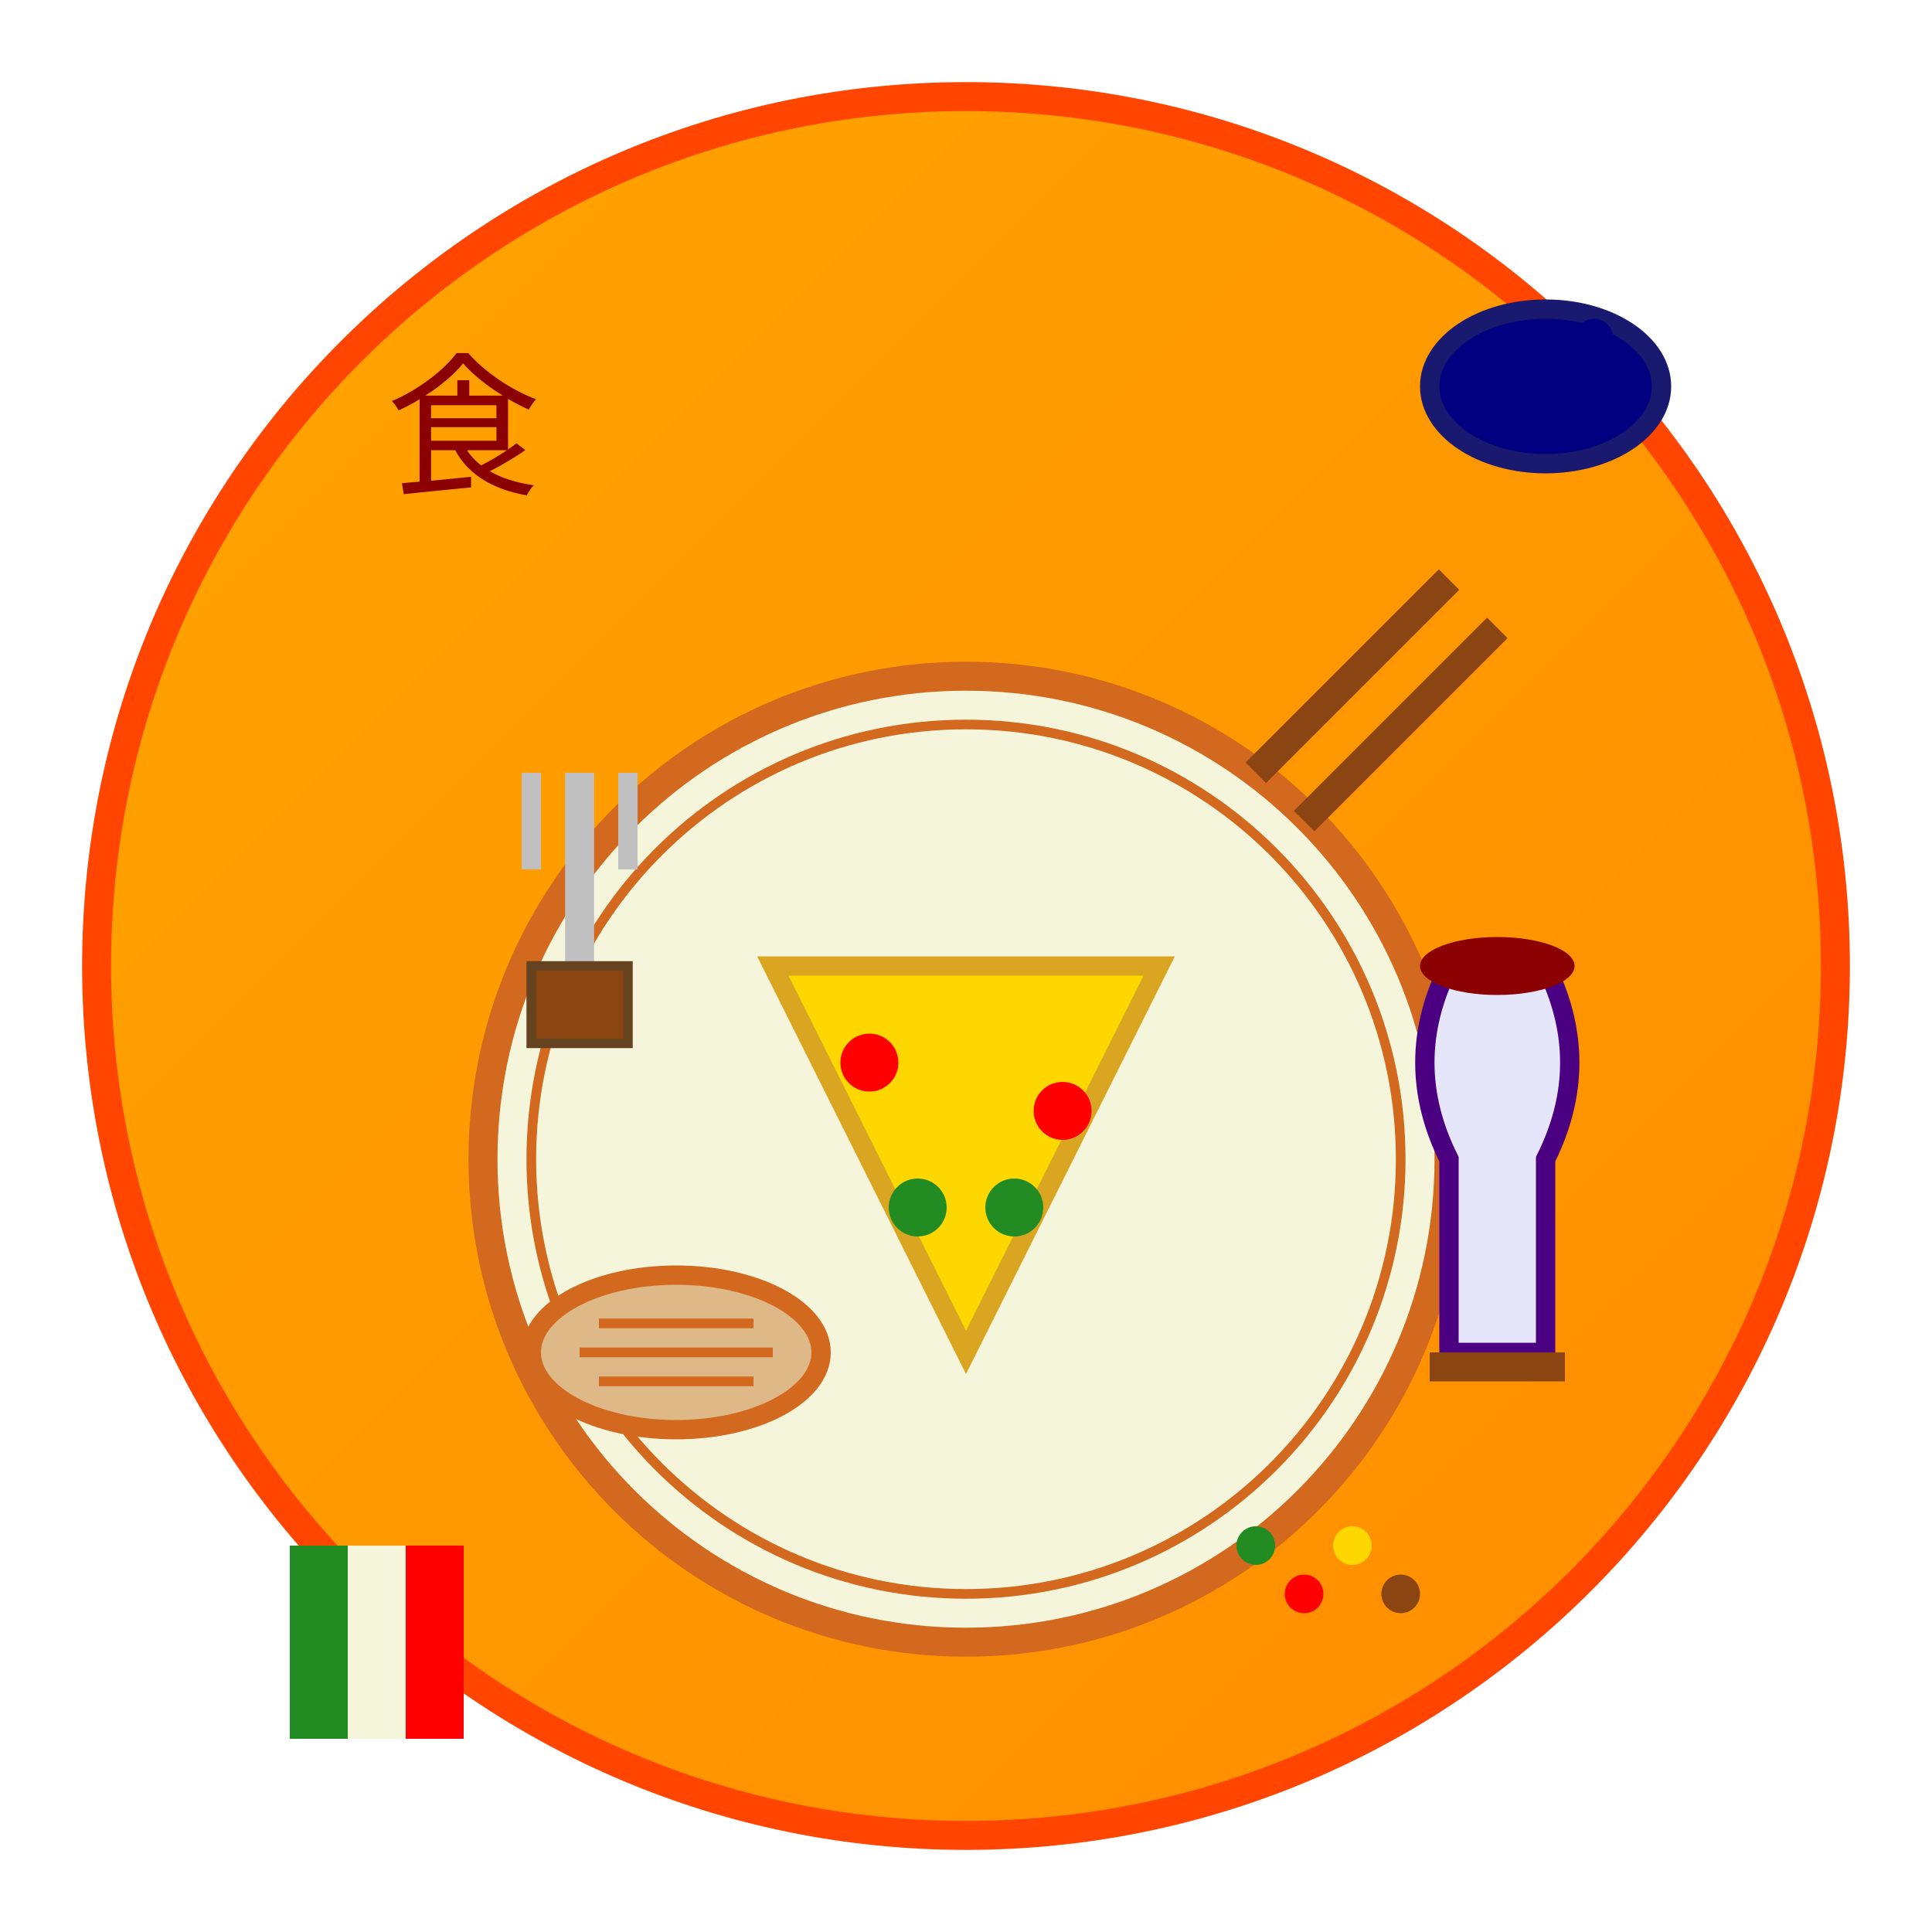
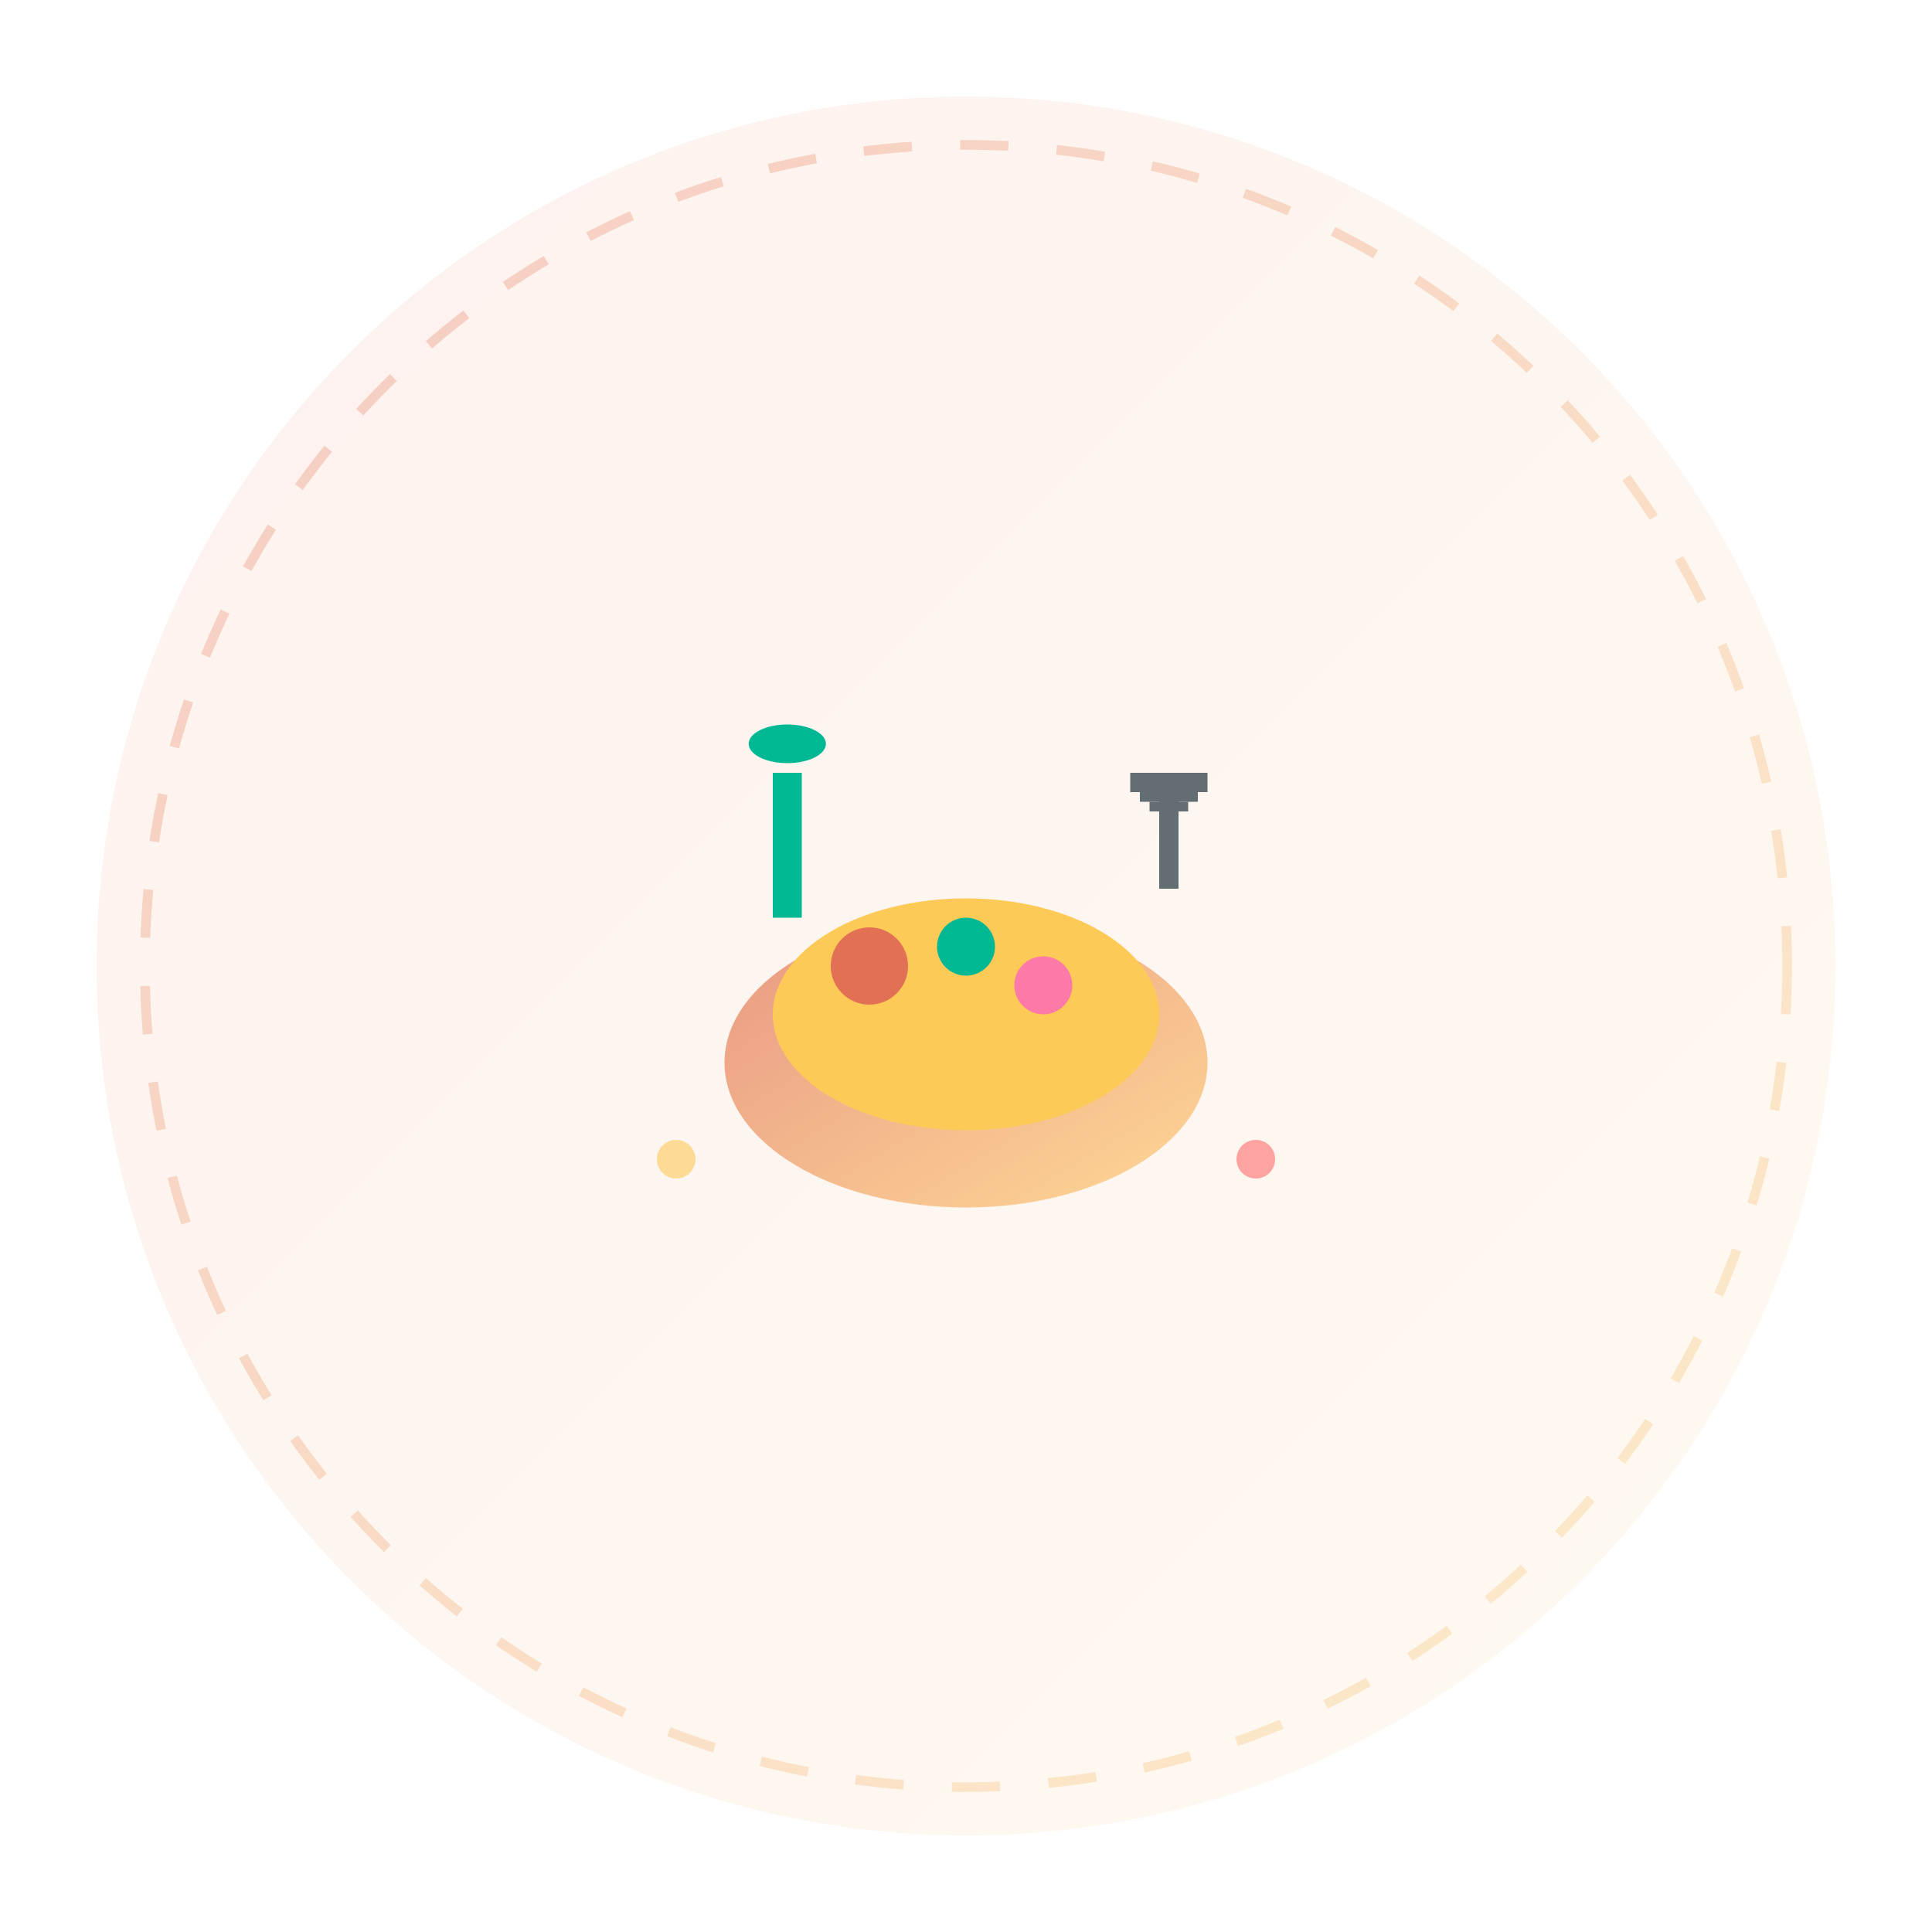
<svg xmlns="http://www.w3.org/2000/svg" viewBox="0 0 200 200">
  <defs>
-     <linearGradient id="foodGrad" x1="0%" y1="0%" x2="100%" y2="100%">
-       <stop offset="0%" style="stop-color:#FFA500;stop-opacity:1" />
-       <stop offset="100%" style="stop-color:#FF8C00;stop-opacity:1" />
+     <linearGradient id="foodGradient" x1="0%" y1="0%" x2="100%" y2="100%">
+       <stop offset="0%" style="stop-color:#e17055;stop-opacity:1" />
+       <stop offset="100%" style="stop-color:#fdcb6e;stop-opacity:1" />
    </linearGradient>
  </defs>
-   <circle cx="100" cy="100" r="90" fill="url(#foodGrad)" stroke="#FF4500" stroke-width="3" />
-   <circle cx="100" cy="120" r="50" fill="#F5F5DC" stroke="#D2691E" stroke-width="3" />
-   <circle cx="100" cy="120" r="45" fill="none" stroke="#D2691E" stroke-width="1" />
-   <path d="M80,100 L120,100 L100,140 Z" fill="#FFD700" stroke="#DAA520" stroke-width="2" />
-   <circle cx="90" cy="110" r="3" fill="#FF0000" />
-   <circle cx="110" cy="115" r="3" fill="#FF0000" />
-   <circle cx="95" cy="125" r="3" fill="#228B22" />
-   <circle cx="105" cy="125" r="3" fill="#228B22" />
-   <line x1="130" y1="80" x2="150" y2="60" stroke="#8B4513" stroke-width="3" />
-   <line x1="135" y1="85" x2="155" y2="65" stroke="#8B4513" stroke-width="3" />
-   <line x1="60" y1="80" x2="60" y2="100" stroke="#C0C0C0" stroke-width="3" />
-   <line x1="55" y1="80" x2="55" y2="90" stroke="#C0C0C0" stroke-width="2" />
-   <line x1="60" y1="80" x2="60" y2="90" stroke="#C0C0C0" stroke-width="2" />
-   <line x1="65" y1="80" x2="65" y2="90" stroke="#C0C0C0" stroke-width="2" />
-   <rect x="55" y="100" width="10" height="8" fill="#8B4513" stroke="#654321" stroke-width="1" />
-   <path d="M160,100 Q165,110 160,120 L160,140 L150,140 L150,120 Q145,110 150,100 Z" fill="#E6E6FA" stroke="#4B0082" stroke-width="2" />
-   <ellipse cx="155" cy="100" rx="8" ry="3" fill="#8B0000" />
-   <rect x="148" y="140" width="14" height="3" fill="#8B4513" />
-   <ellipse cx="70" cy="140" rx="15" ry="8" fill="#DEB887" stroke="#D2691E" stroke-width="2" />
-   <line x1="60" y1="140" x2="80" y2="140" stroke="#D2691E" stroke-width="1" />
-   <line x1="62" y1="137" x2="78" y2="137" stroke="#D2691E" stroke-width="1" />
-   <line x1="62" y1="143" x2="78" y2="143" stroke="#D2691E" stroke-width="1" />
-   <text x="40" y="50" font-family="serif" font-size="16" fill="#8B0000">食</text>
-   <ellipse cx="160" cy="40" rx="12" ry="8" fill="#000080" stroke="#191970" stroke-width="2" />
-   <circle cx="165" cy="35" r="2" fill="#000080" />
-   <rect x="30" y="160" width="6" height="20" fill="#228B22" />
-   <rect x="36" y="160" width="6" height="20" fill="#F5F5DC" />
-   <rect x="42" y="160" width="6" height="20" fill="#FF0000" />
-   <circle cx="130" cy="160" r="2" fill="#228B22" />
-   <circle cx="135" cy="165" r="2" fill="#FF0000" />
-   <circle cx="140" cy="160" r="2" fill="#FFD700" />
-   <circle cx="145" cy="165" r="2" fill="#8B4513" />
+   <circle cx="100" cy="100" r="90" fill="url(#foodGradient)" opacity="0.1" />
+   <g transform="translate(100,100)">
+     <ellipse cx="0" cy="10" rx="25" ry="15" fill="url(#foodGradient)" opacity="0.7" />
+     <ellipse cx="0" cy="5" rx="20" ry="12" fill="#feca57" />
+     <circle cx="-10" cy="0" r="4" fill="#e17055">
+       <animate attributeName="fill" values="#e17055;#ff6b6b;#e17055" dur="2s" repeatCount="indefinite" />
+     </circle>
+     <circle cx="0" cy="-2" r="3" fill="#00b894">
+       <animate attributeName="fill" values="#00b894;#4ecdc4;#00b894" dur="2.5s" repeatCount="indefinite" />
+     </circle>
+     <circle cx="8" cy="2" r="3" fill="#fd79a8">
+       <animate attributeName="fill" values="#fd79a8;#a29bfe;#fd79a8" dur="1.8s" repeatCount="indefinite" />
+     </circle>
+     <g transform="translate(-20,-20)">
+       <rect x="0" y="0" width="3" height="15" fill="#00b894" />
+       <ellipse cx="1.5" cy="-3" rx="4" ry="2" fill="#00b894" />
+     </g>
+     <g transform="translate(20,-20)">
+       <rect x="0" y="0" width="2" height="12" fill="#636e72" />
+       <rect x="-3" y="0" width="8" height="2" fill="#636e72" />
+       <rect x="-2" y="2" width="6" height="1" fill="#636e72" />
+       <rect x="-1" y="3" width="4" height="1" fill="#636e72" />
+     </g>
+     <g opacity="0.6">
+       <circle cx="-30" cy="20" r="2" fill="#feca57">
+         <animate attributeName="r" values="2;4;2" dur="2s" repeatCount="indefinite" />
+       </circle>
+       <circle cx="30" cy="20" r="2" fill="#ff6b6b">
+         <animate attributeName="r" values="2;4;2" dur="2.3s" repeatCount="indefinite" />
+       </circle>
+     </g>
+   </g>
+   <circle cx="100" cy="100" r="85" fill="none" stroke="url(#foodGradient)" stroke-width="1" opacity="0.3" stroke-dasharray="5,5">
+     <animate attributeName="stroke-dashoffset" values="0;10" dur="2s" repeatCount="indefinite" />
+   </circle>
</svg>
